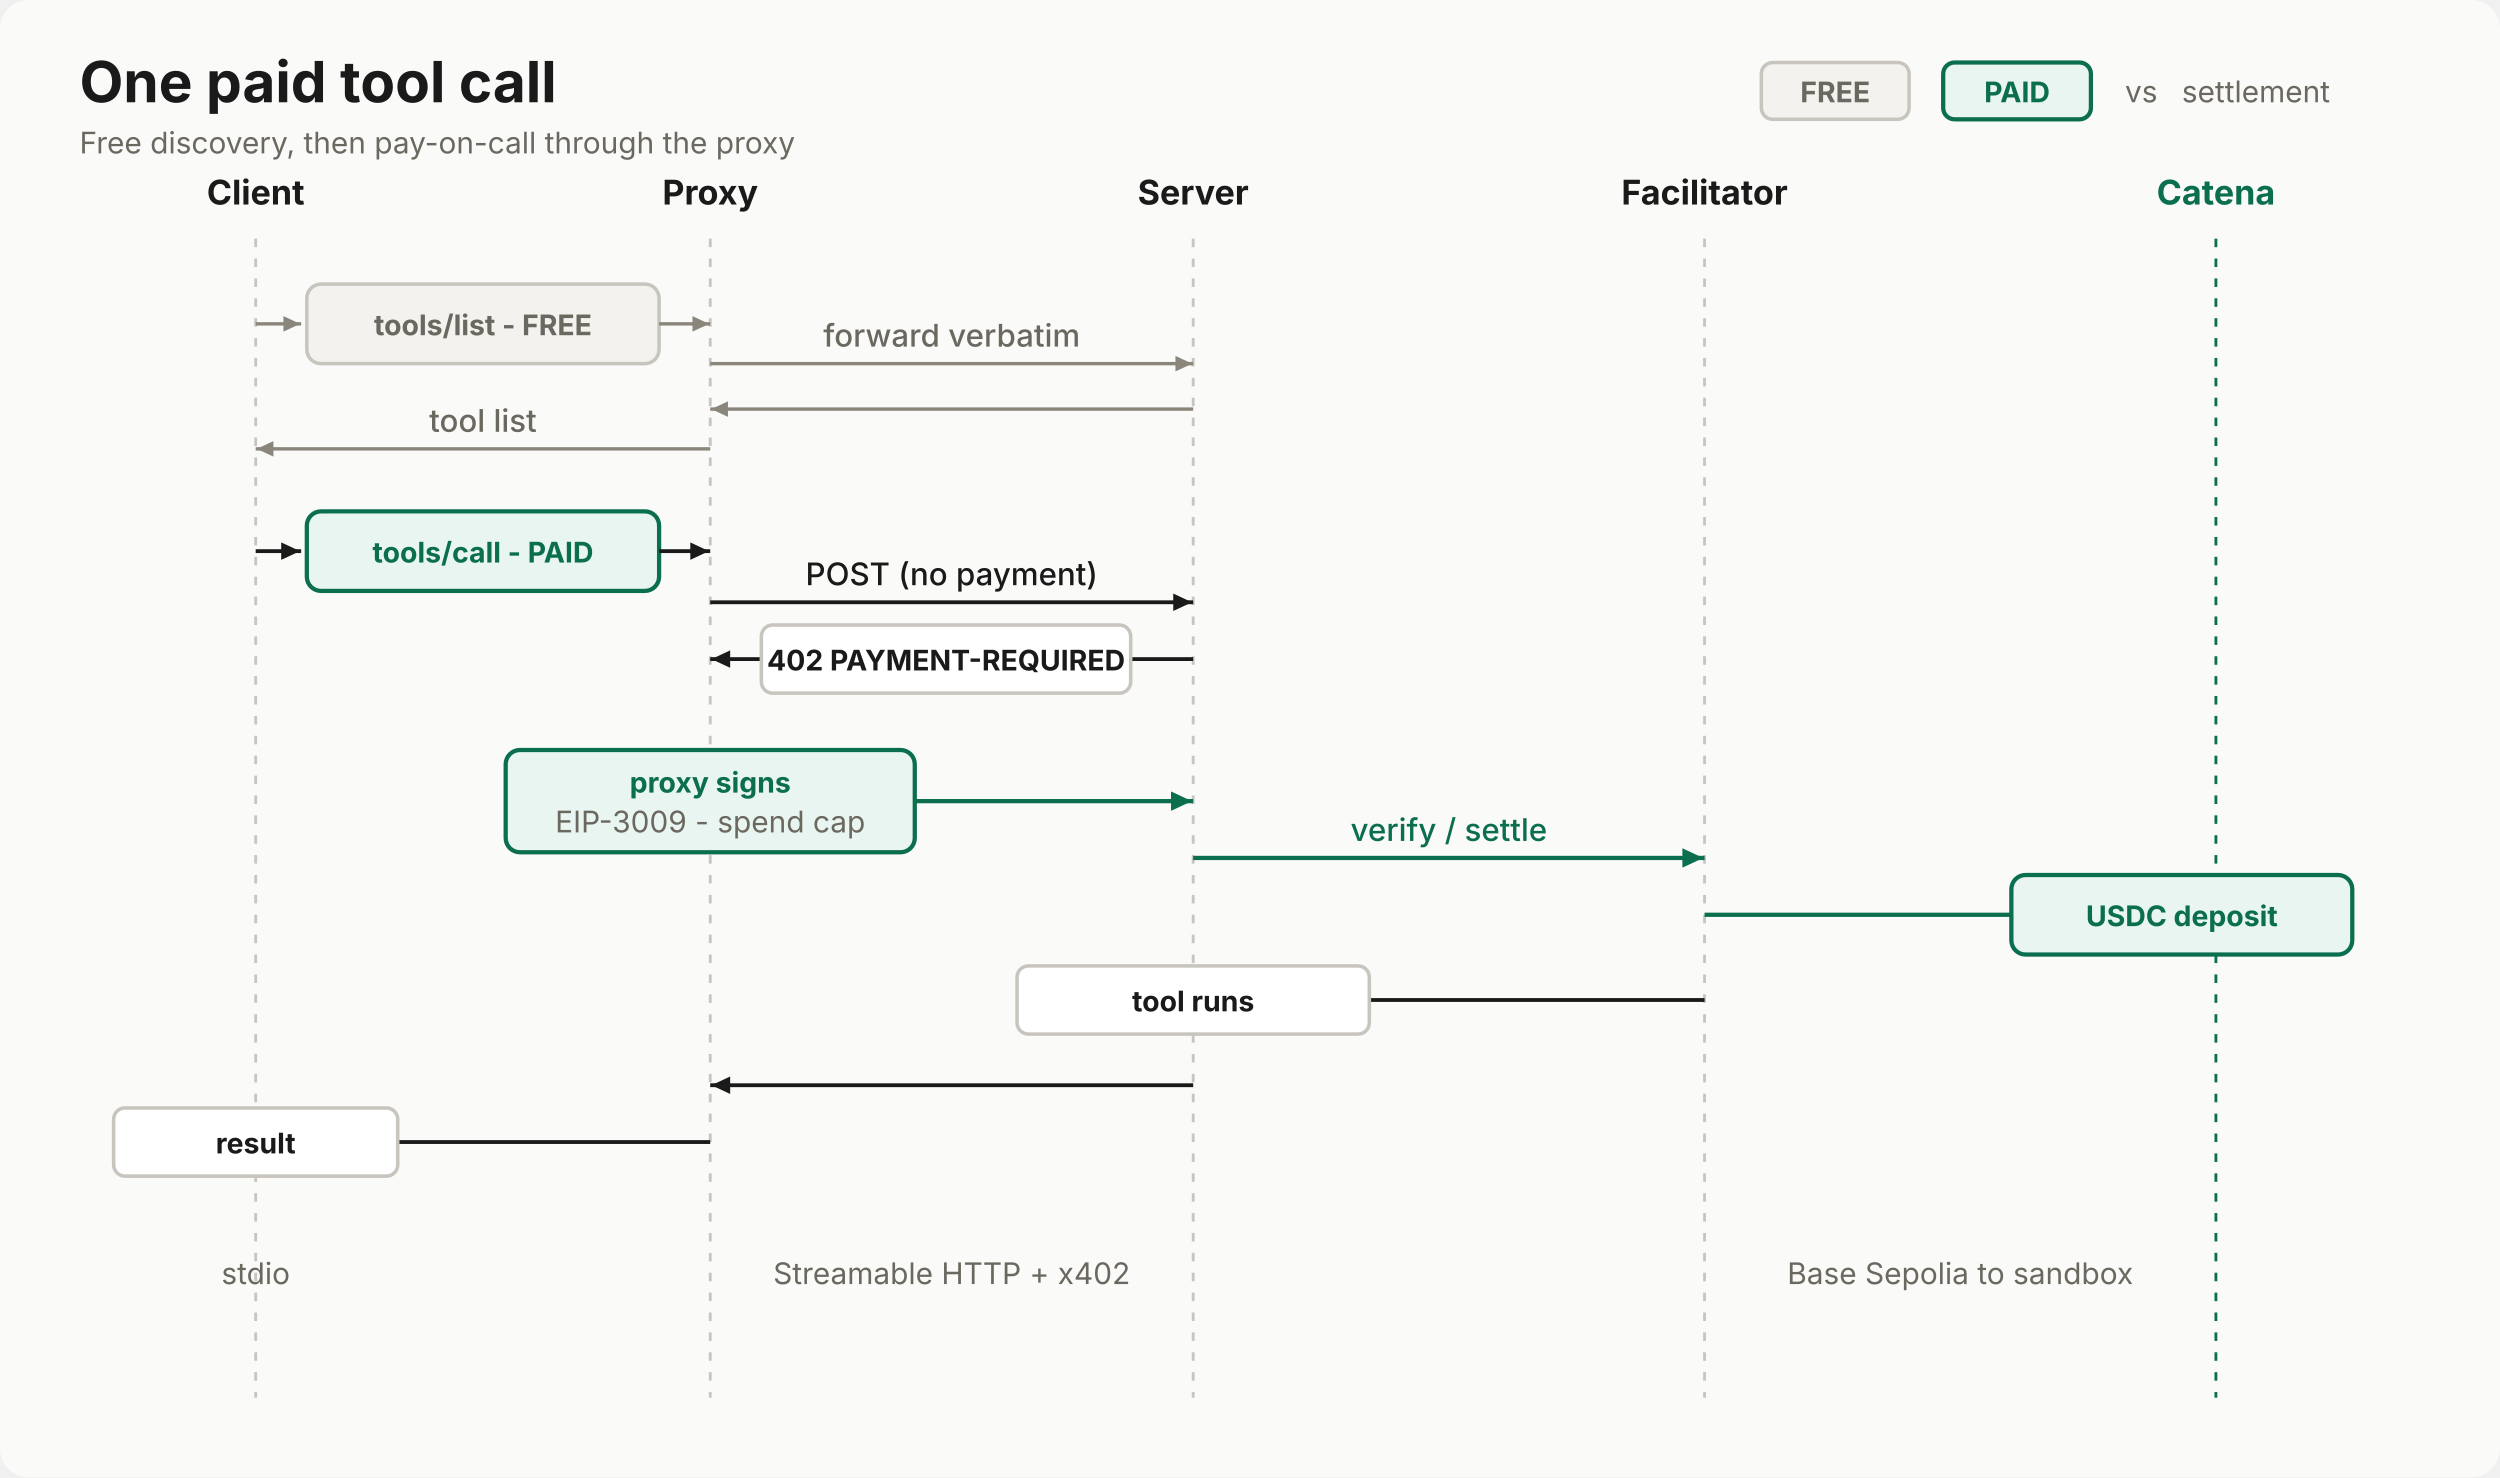
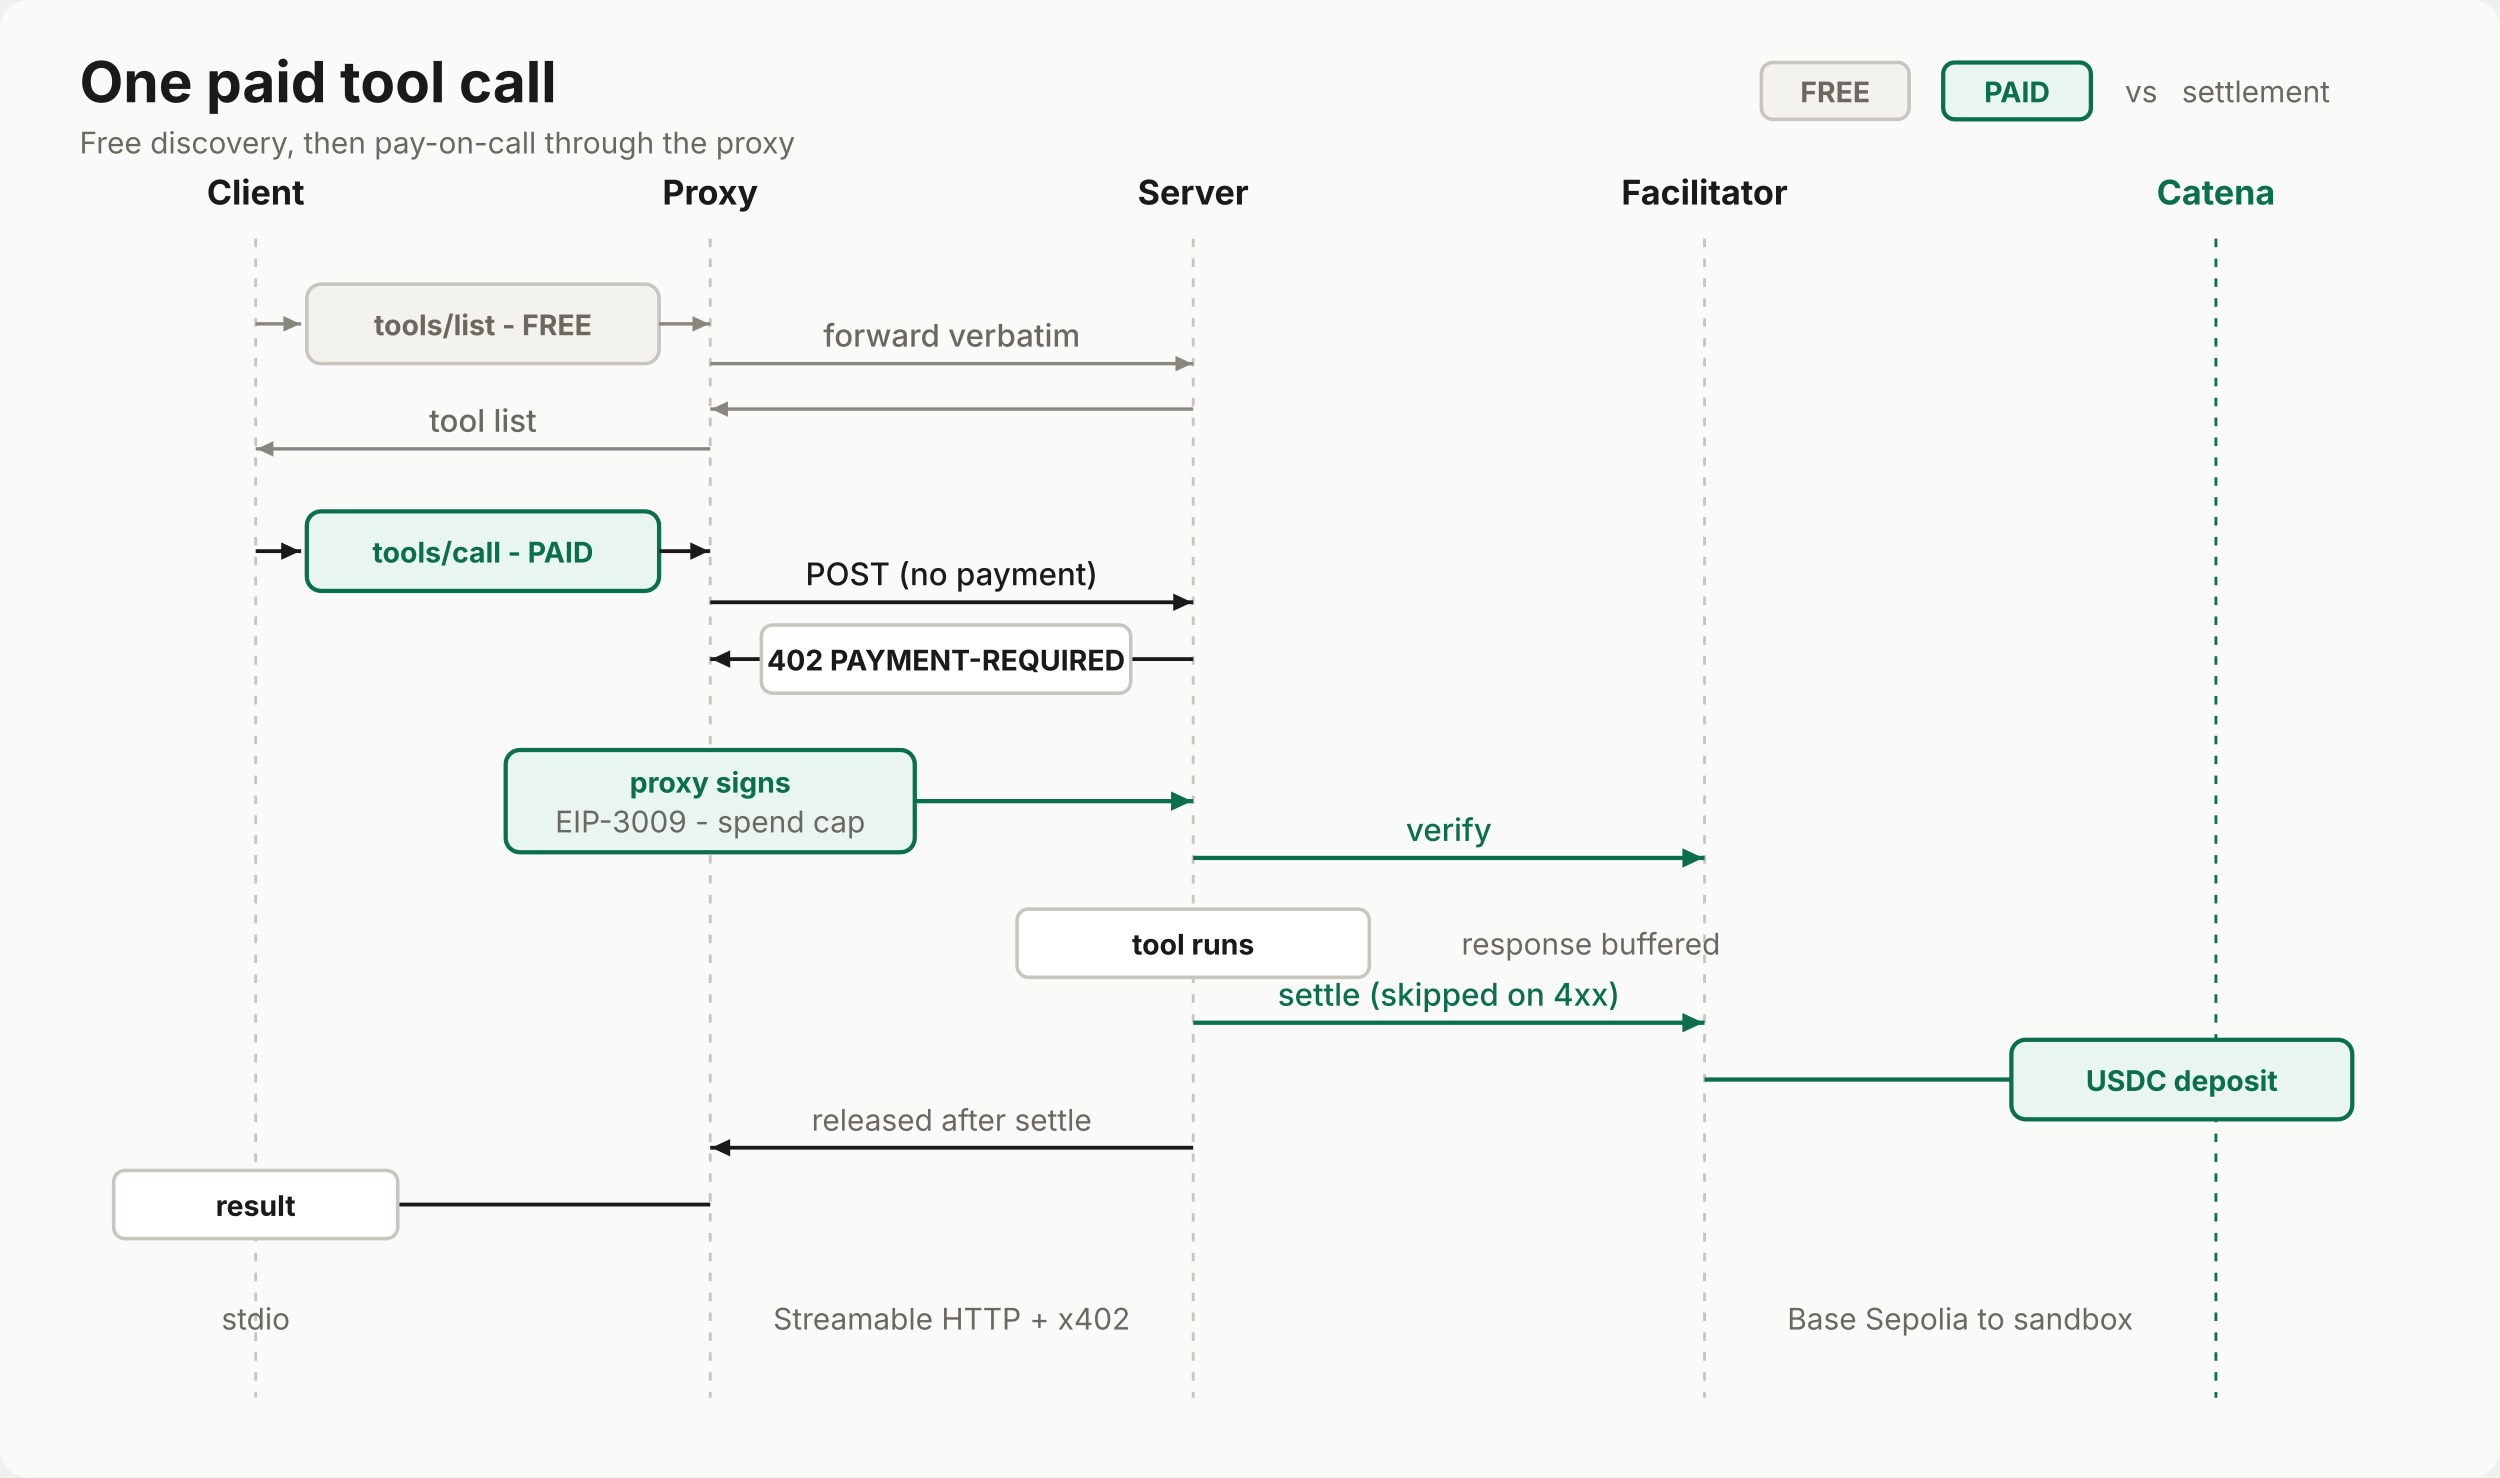
<svg xmlns="http://www.w3.org/2000/svg" viewBox="0 0 880 520" role="img" aria-labelledby="title desc">
  <defs>
    <style>
      .bg { fill: #FAFAF8; }
      .ink { fill: #1A1A1A; }
      .muted { fill: #6B6860; }
      .lane { fill: none; stroke: #C8C5BE; stroke-width: 1; stroke-dasharray: 3 4; }
      .box { fill: #FFFFFF; stroke: #C8C5BE; stroke-width: 1.25; }
      .free { fill: #F3F2EE; stroke: #C8C5BE; stroke-width: 1.25; }
      .paid { fill: #E8F5F0; stroke: #0B6E4F; stroke-width: 1.5; }
      .accent { fill: #0B6E4F; }
      .msg { stroke: #1A1A1A; fill: none; stroke-width: 1.35; marker-end: url(#arrow); }
      .msg-muted { stroke: #8A867C; fill: none; stroke-width: 1.2; marker-end: url(#arrow-muted); }
      .msg-accent { stroke: #0B6E4F; fill: none; stroke-width: 1.5; marker-end: url(#arrow-accent); }
      .label { font-family: system-ui, -apple-system, "Segoe UI", sans-serif; font-size: 11.5px; font-weight: 600; }
      .sub { font-family: system-ui, -apple-system, "Segoe UI", sans-serif; font-size: 10.5px; font-weight: 400; }
      .title { font-family: system-ui, -apple-system, "Segoe UI", sans-serif; font-size: 20px; font-weight: 650; }
      .lane-h { font-family: system-ui, -apple-system, "Segoe UI", sans-serif; font-size: 12px; font-weight: 650; }
      .badge { font-family: system-ui, -apple-system, "Segoe UI", sans-serif; font-size: 10px; font-weight: 650; }
      .step { font-family: system-ui, -apple-system, "Segoe UI", sans-serif; font-size: 11px; font-weight: 500; }
    </style>
    <marker id="arrow" viewBox="0 0 10 10" refX="9" refY="5" markerWidth="6.5" markerHeight="6.5" orient="auto-start-reverse">
      <path d="M1 1.5 L8.5 5 L1 8.5 Z" fill="#1A1A1A" />
    </marker>
    <marker id="arrow-muted" viewBox="0 0 10 10" refX="9" refY="5" markerWidth="6.5" markerHeight="6.5" orient="auto-start-reverse">
      <path d="M1 1.5 L8.5 5 L1 8.5 Z" fill="#8A867C" />
    </marker>
    <marker id="arrow-accent" viewBox="0 0 10 10" refX="9" refY="5" markerWidth="6.5" markerHeight="6.5" orient="auto-start-reverse">
      <path d="M1 1.5 L8.5 5 L1 8.5 Z" fill="#0B6E4F" />
    </marker>
  </defs>
  <rect class="bg" width="880" height="520" rx="10" />
  <text class="title ink" x="28" y="36">One paid tool call</text>
  <text class="sub muted" x="28" y="54">Free discovery, then pay-on-call through the proxy</text>
  <rect class="free" x="620" y="22" width="52" height="20" rx="4" />
  <text class="badge muted" x="646" y="36" text-anchor="middle">FREE</text>
  <rect class="paid" x="684" y="22" width="52" height="20" rx="4" />
  <text class="badge accent" x="710" y="36" text-anchor="middle">PAID</text>
  <text class="sub muted" x="748" y="36">vs</text>
  <text class="sub muted" x="768" y="36">settlement</text>
  <g transform="translate(0,72)">
    <text class="lane-h ink" x="90" y="0" text-anchor="middle">Client</text>
    <text class="lane-h ink" x="250" y="0" text-anchor="middle">Proxy</text>
    <text class="lane-h ink" x="420" y="0" text-anchor="middle">Server</text>
    <text class="lane-h ink" x="600" y="0" text-anchor="middle">Facilitator</text>
    <text class="lane-h accent" x="780" y="0" text-anchor="middle">Catena</text>
    <line class="lane" x1="90" y1="12" x2="90" y2="420" />
    <line class="lane" x1="250" y1="12" x2="250" y2="420" />
    <line class="lane" x1="420" y1="12" x2="420" y2="420" />
    <line class="lane" x1="600" y1="12" x2="600" y2="420" />
    <line class="lane" x1="780" y1="12" x2="780" y2="420" style="stroke:#0B6E4F;stroke-dasharray:3 4" />
    <rect class="free" x="108" y="28" width="124" height="28" rx="5" />
    <text class="badge muted" x="170" y="46" text-anchor="middle">tools/list - FREE</text>
    <line class="msg-muted" x1="90" y1="42" x2="106" y2="42" />
    <line class="msg-muted" x1="232" y1="42" x2="250" y2="42" />
    <line class="msg-muted" x1="250" y1="56" x2="420" y2="56" />
    <text class="step muted" x="335" y="50" text-anchor="middle">forward verbatim</text>
    <line class="msg-muted" x1="420" y1="72" x2="250" y2="72" />
    <line class="msg-muted" x1="250" y1="86" x2="90" y2="86" />
    <text class="step muted" x="170" y="80" text-anchor="middle">tool list</text>
    <rect class="paid" x="108" y="108" width="124" height="28" rx="5" />
    <text class="badge accent" x="170" y="126" text-anchor="middle">tools/call - PAID</text>
    <line class="msg" x1="90" y1="122" x2="106" y2="122" />
    <line class="msg" x1="232" y1="122" x2="250" y2="122" />
    <line class="msg" x1="250" y1="140" x2="420" y2="140" />
    <text class="step ink" x="335" y="134" text-anchor="middle">POST (no payment)</text>
    <line class="msg" x1="420" y1="160" x2="250" y2="160" />
    <rect class="box" x="268" y="148" width="130" height="24" rx="4" />
    <text class="badge ink" x="333" y="164" text-anchor="middle">402 PAYMENT-REQUIRED</text>
    <rect class="paid" x="178" y="192" width="144" height="36" rx="5" />
    <text class="badge accent" x="250" y="207" text-anchor="middle">proxy signs</text>
    <text class="sub muted" x="250" y="221" text-anchor="middle">EIP-3009 - spend cap</text>
    <line class="msg-accent" x1="322" y1="210" x2="420" y2="210" />
    <line class="msg-accent" x1="420" y1="230" x2="600" y2="230" />
-     <text class="step accent" x="510" y="224" text-anchor="middle">verify / settle</text>
-     <line class="msg-accent" x1="600" y1="250" x2="780" y2="250" />
-     <rect class="paid" x="708" y="236" width="120" height="28" rx="5" />
-     <text class="badge accent" x="768" y="254" text-anchor="middle">USDC deposit</text>
-     <line class="msg" x1="600" y1="280" x2="420" y2="280" />
-     <rect class="box" x="358" y="268" width="124" height="24" rx="4" />
-     <text class="badge ink" x="420" y="284" text-anchor="middle">tool runs</text>
-     <line class="msg" x1="420" y1="310" x2="250" y2="310" />
-     <line class="msg" x1="250" y1="330" x2="90" y2="330" />
-     <rect class="box" x="40" y="318" width="100" height="24" rx="4" />
-     <text class="badge ink" x="90" y="334" text-anchor="middle">result</text>
-     <text class="sub muted" x="90" y="380" text-anchor="middle">stdio</text>
-     <text class="sub muted" x="335" y="380" text-anchor="middle">Streamable HTTP + x402</text>
-     <text class="sub muted" x="690" y="380" text-anchor="middle">Base Sepolia to sandbox</text>
+     <text class="step accent" x="510" y="224" text-anchor="middle">verify</text>
+     <rect class="box" x="358" y="248" width="124" height="24" rx="4" />
+     <text class="badge ink" x="420" y="264" text-anchor="middle">tool runs</text>
+     <text class="sub muted" x="560" y="264" text-anchor="middle">response buffered</text>
+     <line class="msg-accent" x1="420" y1="288" x2="600" y2="288" />
+     <text class="step accent" x="510" y="282" text-anchor="middle">settle (skipped on 4xx)</text>
+     <line class="msg-accent" x1="600" y1="308" x2="780" y2="308" />
+     <rect class="paid" x="708" y="294" width="120" height="28" rx="5" />
+     <text class="badge accent" x="768" y="312" text-anchor="middle">USDC deposit</text>
+     <line class="msg" x1="420" y1="332" x2="250" y2="332" />
+     <line class="msg" x1="250" y1="352" x2="90" y2="352" />
+     <rect class="box" x="40" y="340" width="100" height="24" rx="4" />
+     <text class="badge ink" x="90" y="356" text-anchor="middle">result</text>
+     <text class="sub muted" x="335" y="326" text-anchor="middle">released after settle</text>
+     <text class="sub muted" x="90" y="396" text-anchor="middle">stdio</text>
+     <text class="sub muted" x="335" y="396" text-anchor="middle">Streamable HTTP + x402</text>
+     <text class="sub muted" x="690" y="396" text-anchor="middle">Base Sepolia to sandbox</text>
  </g>
</svg>
